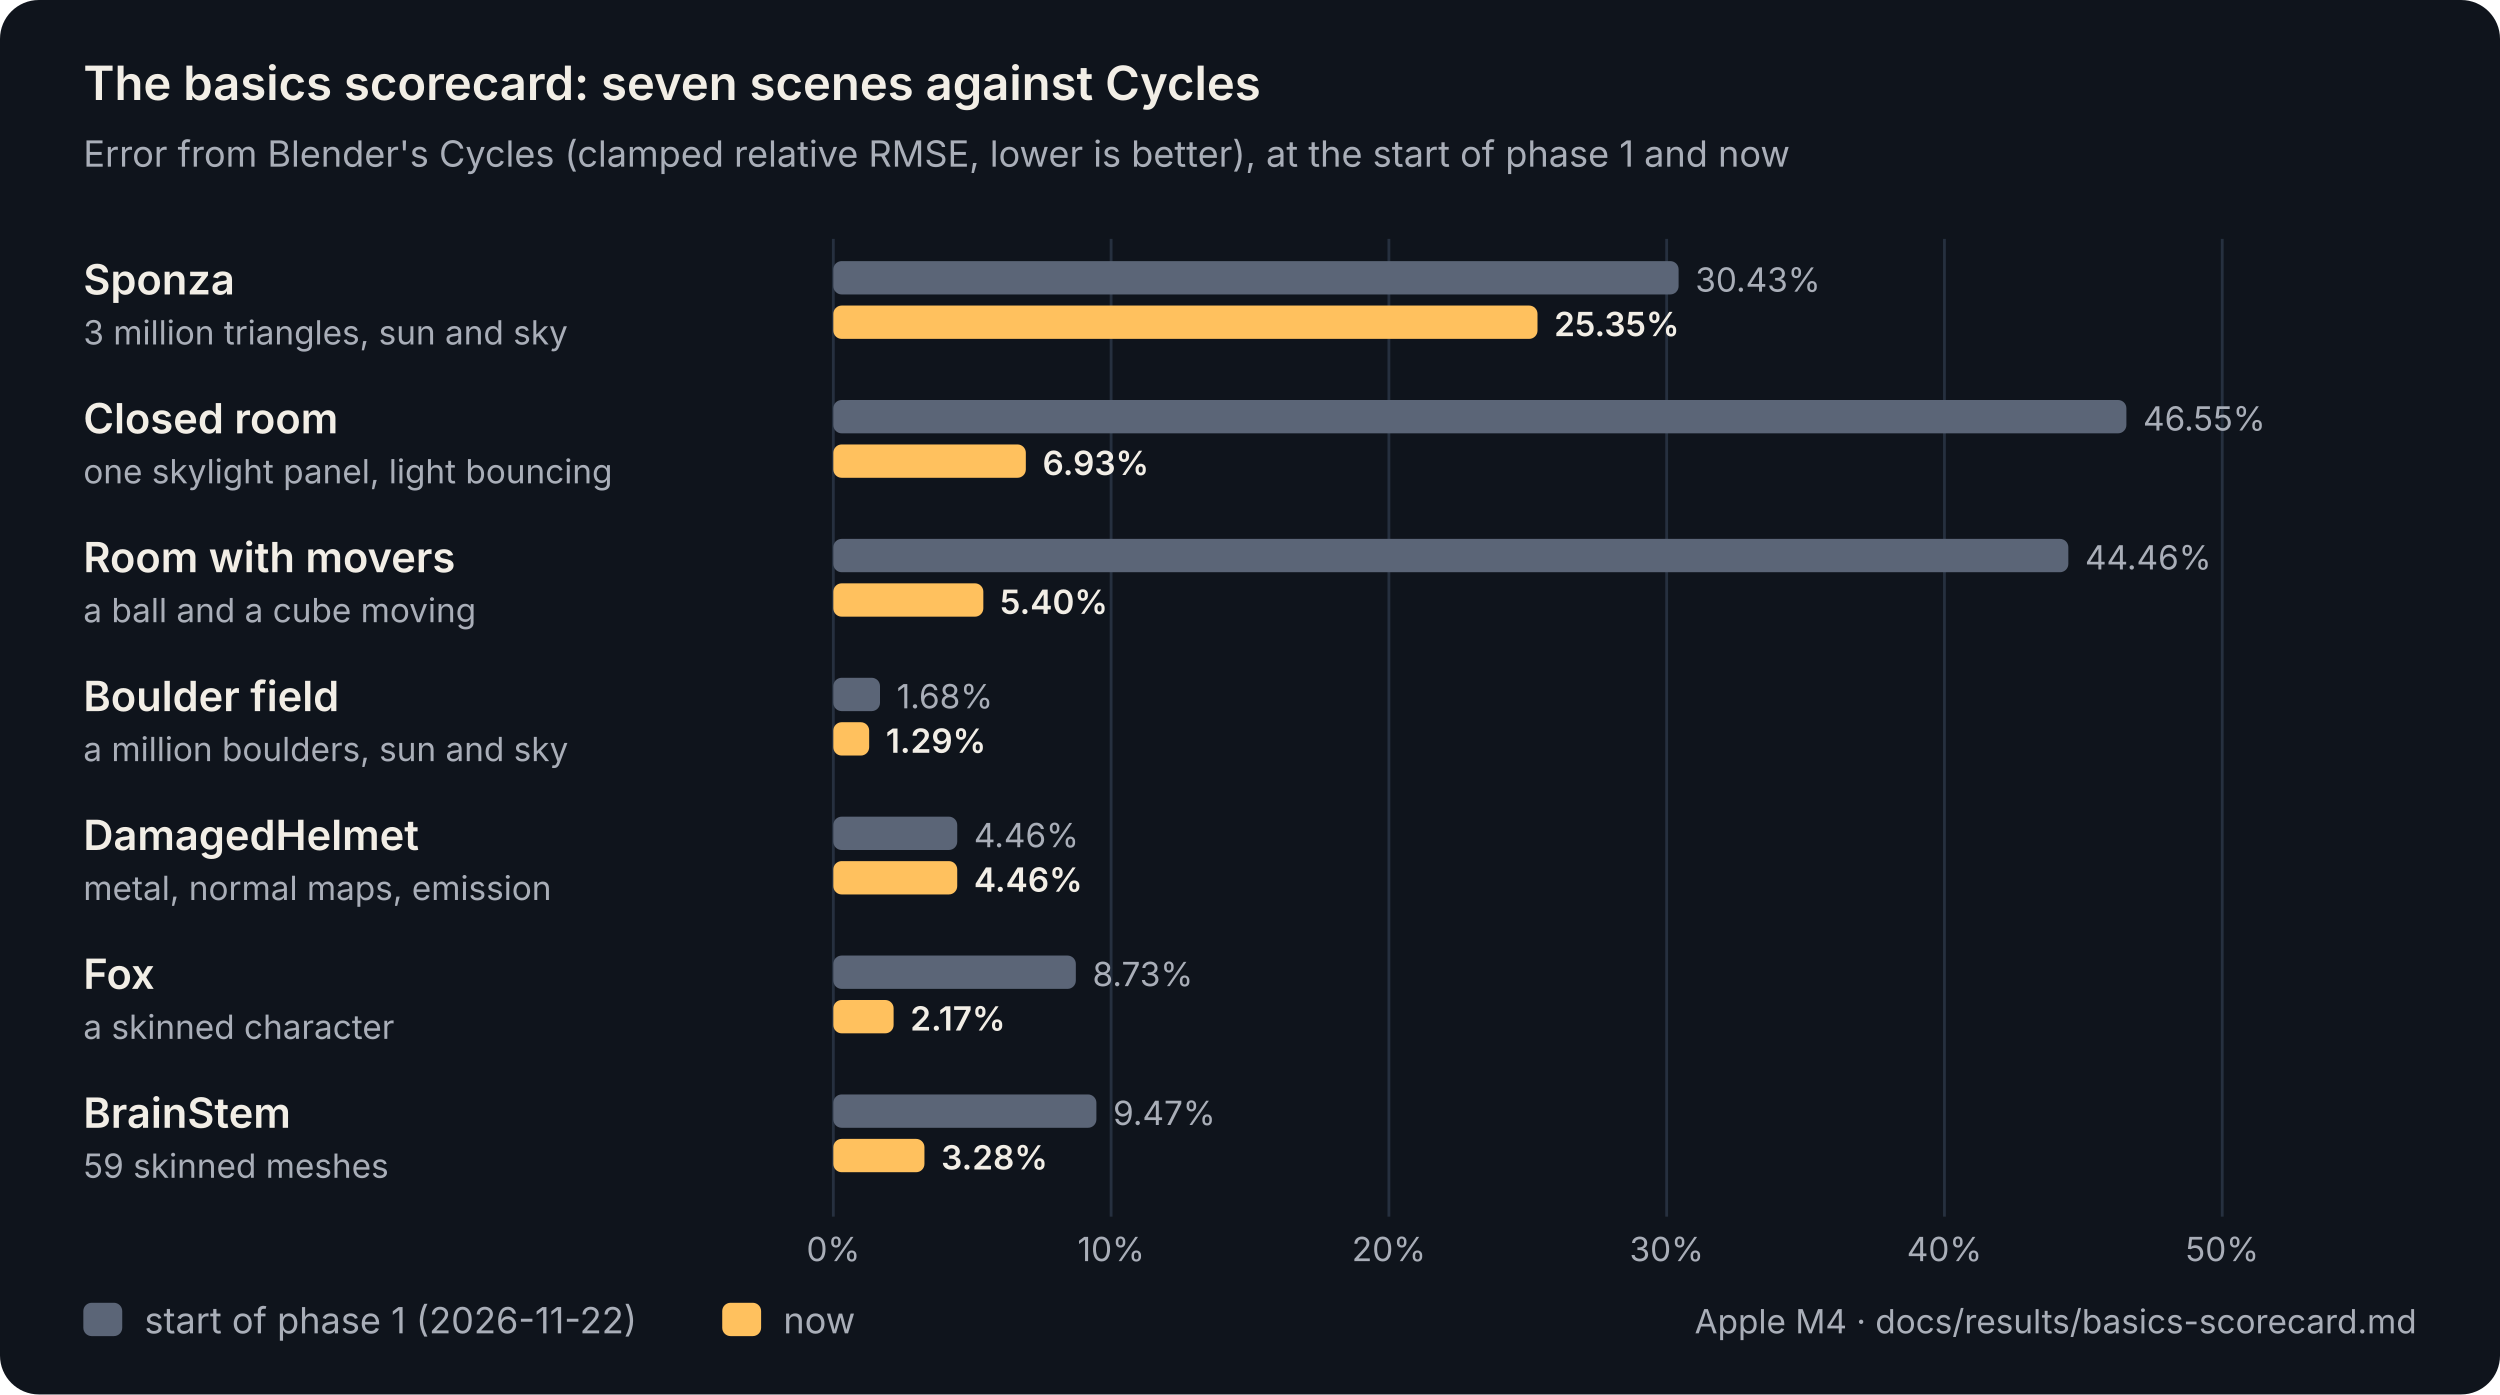
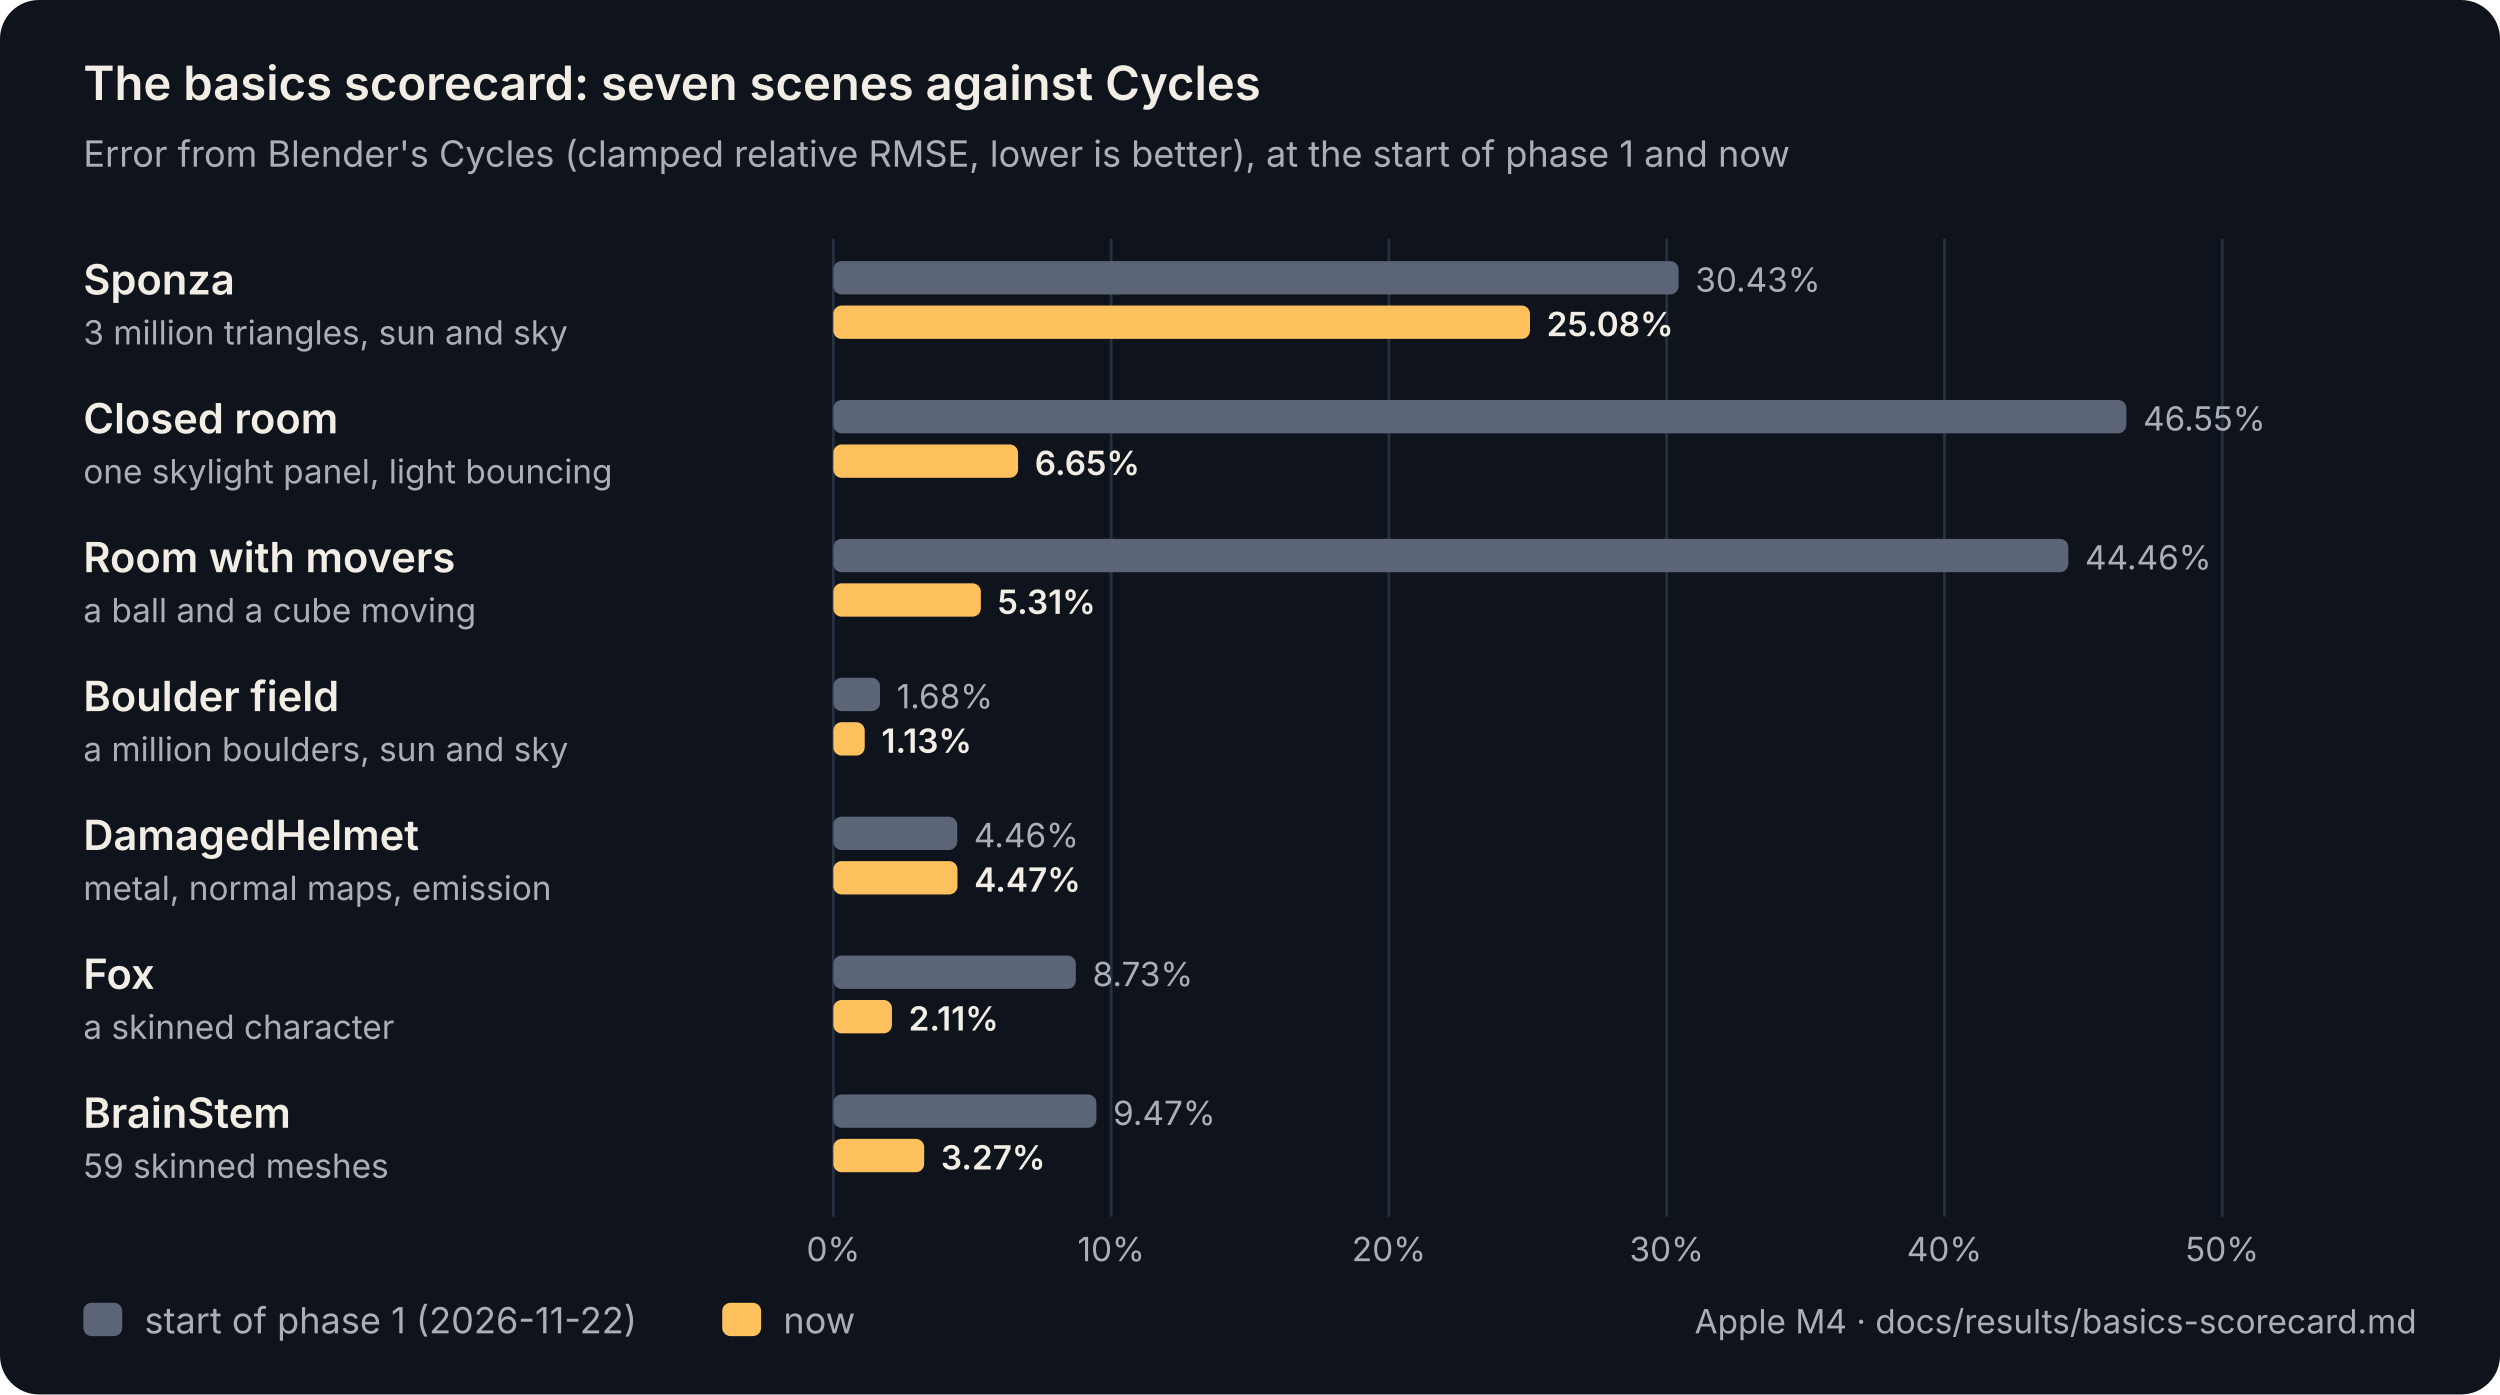
<svg xmlns="http://www.w3.org/2000/svg" width="900" height="502" viewBox="0 0 900 502" role="img" aria-label="The basics scorecard against Cycles">
  <rect width="900" height="502" rx="14" fill="#0f141c" />
  <text x="30" y="36" font-family="Inter, 'Helvetica Neue', Helvetica, Arial, sans-serif" font-size="17" font-weight="600" fill="#f2eee6" text-anchor="start">The basics scorecard: seven scenes against Cycles</text>
  <text x="30" y="60" font-family="Inter, 'Helvetica Neue', Helvetica, Arial, sans-serif" font-size="13" font-weight="400" fill="#a9aeb8" text-anchor="start">Error from Blender's Cycles (clamped relative RMSE, lower is better), at the start of phase 1 and now</text>
  <line x1="300.0" y1="86" x2="300.0" y2="438" stroke="#26303f" stroke-width="1" />
  <text x="300.0" y="454" font-family="Inter, 'Helvetica Neue', Helvetica, Arial, sans-serif" font-size="12" font-weight="400" fill="#a9aeb8" text-anchor="middle">0%</text>
  <line x1="400.0" y1="86" x2="400.0" y2="438" stroke="#26303f" stroke-width="1" />
  <text x="400.0" y="454" font-family="Inter, 'Helvetica Neue', Helvetica, Arial, sans-serif" font-size="12" font-weight="400" fill="#a9aeb8" text-anchor="middle">10%</text>
  <line x1="500.0" y1="86" x2="500.0" y2="438" stroke="#26303f" stroke-width="1" />
  <text x="500.0" y="454" font-family="Inter, 'Helvetica Neue', Helvetica, Arial, sans-serif" font-size="12" font-weight="400" fill="#a9aeb8" text-anchor="middle">20%</text>
  <line x1="600.0" y1="86" x2="600.0" y2="438" stroke="#26303f" stroke-width="1" />
  <text x="600.0" y="454" font-family="Inter, 'Helvetica Neue', Helvetica, Arial, sans-serif" font-size="12" font-weight="400" fill="#a9aeb8" text-anchor="middle">30%</text>
  <line x1="700.0" y1="86" x2="700.0" y2="438" stroke="#26303f" stroke-width="1" />
  <text x="700.0" y="454" font-family="Inter, 'Helvetica Neue', Helvetica, Arial, sans-serif" font-size="12" font-weight="400" fill="#a9aeb8" text-anchor="middle">40%</text>
  <line x1="800.0" y1="86" x2="800.0" y2="438" stroke="#26303f" stroke-width="1" />
  <text x="800.0" y="454" font-family="Inter, 'Helvetica Neue', Helvetica, Arial, sans-serif" font-size="12" font-weight="400" fill="#a9aeb8" text-anchor="middle">50%</text>
  <text x="30" y="106" font-family="Inter, 'Helvetica Neue', Helvetica, Arial, sans-serif" font-size="15" font-weight="600" fill="#f2eee6" text-anchor="start">Sponza</text>
  <text x="30" y="124" font-family="Inter, 'Helvetica Neue', Helvetica, Arial, sans-serif" font-size="12" font-weight="400" fill="#a9aeb8" text-anchor="start">3 million triangles, sun and sky</text>
  <rect x="300" y="94" width="304.3" height="12" rx="3" fill="#5b6577" />
  <text x="610.3" y="105" font-family="Inter, 'Helvetica Neue', Helvetica, Arial, sans-serif" font-size="12" font-weight="400" fill="#a9aeb8" text-anchor="start">30.43%</text>
-   <rect x="300" y="110" width="253.5" height="12" rx="3" fill="#ffc15e" />
-   <text x="559.5" y="121" font-family="Inter, 'Helvetica Neue', Helvetica, Arial, sans-serif" font-size="12" font-weight="600" fill="#f2eee6" text-anchor="start">25.35%</text>
+   <rect x="300" y="110" width="250.8" height="12" rx="3" fill="#ffc15e" />
+   <text x="556.8" y="121" font-family="Inter, 'Helvetica Neue', Helvetica, Arial, sans-serif" font-size="12" font-weight="600" fill="#f2eee6" text-anchor="start">25.08%</text>
  <text x="30" y="156" font-family="Inter, 'Helvetica Neue', Helvetica, Arial, sans-serif" font-size="15" font-weight="600" fill="#f2eee6" text-anchor="start">Closed room</text>
  <text x="30" y="174" font-family="Inter, 'Helvetica Neue', Helvetica, Arial, sans-serif" font-size="12" font-weight="400" fill="#a9aeb8" text-anchor="start">one skylight panel, light bouncing</text>
  <rect x="300" y="144" width="465.5" height="12" rx="3" fill="#5b6577" />
  <text x="771.5" y="155" font-family="Inter, 'Helvetica Neue', Helvetica, Arial, sans-serif" font-size="12" font-weight="400" fill="#a9aeb8" text-anchor="start">46.55%</text>
-   <rect x="300" y="160" width="69.3" height="12" rx="3" fill="#ffc15e" />
-   <text x="375.3" y="171" font-family="Inter, 'Helvetica Neue', Helvetica, Arial, sans-serif" font-size="12" font-weight="600" fill="#f2eee6" text-anchor="start">6.93%</text>
+   <rect x="300" y="160" width="66.5" height="12" rx="3" fill="#ffc15e" />
+   <text x="372.5" y="171" font-family="Inter, 'Helvetica Neue', Helvetica, Arial, sans-serif" font-size="12" font-weight="600" fill="#f2eee6" text-anchor="start">6.65%</text>
  <text x="30" y="206" font-family="Inter, 'Helvetica Neue', Helvetica, Arial, sans-serif" font-size="15" font-weight="600" fill="#f2eee6" text-anchor="start">Room with movers</text>
  <text x="30" y="224" font-family="Inter, 'Helvetica Neue', Helvetica, Arial, sans-serif" font-size="12" font-weight="400" fill="#a9aeb8" text-anchor="start">a ball and a cube moving</text>
  <rect x="300" y="194" width="444.6" height="12" rx="3" fill="#5b6577" />
  <text x="750.6" y="205" font-family="Inter, 'Helvetica Neue', Helvetica, Arial, sans-serif" font-size="12" font-weight="400" fill="#a9aeb8" text-anchor="start">44.46%</text>
-   <rect x="300" y="210" width="54.0" height="12" rx="3" fill="#ffc15e" />
-   <text x="360.0" y="221" font-family="Inter, 'Helvetica Neue', Helvetica, Arial, sans-serif" font-size="12" font-weight="600" fill="#f2eee6" text-anchor="start">5.40%</text>
+   <rect x="300" y="210" width="53.1" height="12" rx="3" fill="#ffc15e" />
+   <text x="359.1" y="221" font-family="Inter, 'Helvetica Neue', Helvetica, Arial, sans-serif" font-size="12" font-weight="600" fill="#f2eee6" text-anchor="start">5.31%</text>
  <text x="30" y="256" font-family="Inter, 'Helvetica Neue', Helvetica, Arial, sans-serif" font-size="15" font-weight="600" fill="#f2eee6" text-anchor="start">Boulder field</text>
  <text x="30" y="274" font-family="Inter, 'Helvetica Neue', Helvetica, Arial, sans-serif" font-size="12" font-weight="400" fill="#a9aeb8" text-anchor="start">a million boulders, sun and sky</text>
  <rect x="300" y="244" width="16.8" height="12" rx="3" fill="#5b6577" />
  <text x="322.8" y="255" font-family="Inter, 'Helvetica Neue', Helvetica, Arial, sans-serif" font-size="12" font-weight="400" fill="#a9aeb8" text-anchor="start">1.68%</text>
-   <rect x="300" y="260" width="12.9" height="12" rx="3" fill="#ffc15e" />
-   <text x="318.9" y="271" font-family="Inter, 'Helvetica Neue', Helvetica, Arial, sans-serif" font-size="12" font-weight="600" fill="#f2eee6" text-anchor="start">1.29%</text>
+   <rect x="300" y="260" width="11.3" height="12" rx="3" fill="#ffc15e" />
+   <text x="317.3" y="271" font-family="Inter, 'Helvetica Neue', Helvetica, Arial, sans-serif" font-size="12" font-weight="600" fill="#f2eee6" text-anchor="start">1.13%</text>
  <text x="30" y="306" font-family="Inter, 'Helvetica Neue', Helvetica, Arial, sans-serif" font-size="15" font-weight="600" fill="#f2eee6" text-anchor="start">DamagedHelmet</text>
  <text x="30" y="324" font-family="Inter, 'Helvetica Neue', Helvetica, Arial, sans-serif" font-size="12" font-weight="400" fill="#a9aeb8" text-anchor="start">metal, normal maps, emission</text>
  <rect x="300" y="294" width="44.6" height="12" rx="3" fill="#5b6577" />
  <text x="350.6" y="305" font-family="Inter, 'Helvetica Neue', Helvetica, Arial, sans-serif" font-size="12" font-weight="400" fill="#a9aeb8" text-anchor="start">4.46%</text>
-   <rect x="300" y="310" width="44.6" height="12" rx="3" fill="#ffc15e" />
-   <text x="350.6" y="321" font-family="Inter, 'Helvetica Neue', Helvetica, Arial, sans-serif" font-size="12" font-weight="600" fill="#f2eee6" text-anchor="start">4.46%</text>
+   <rect x="300" y="310" width="44.7" height="12" rx="3" fill="#ffc15e" />
+   <text x="350.7" y="321" font-family="Inter, 'Helvetica Neue', Helvetica, Arial, sans-serif" font-size="12" font-weight="600" fill="#f2eee6" text-anchor="start">4.47%</text>
  <text x="30" y="356" font-family="Inter, 'Helvetica Neue', Helvetica, Arial, sans-serif" font-size="15" font-weight="600" fill="#f2eee6" text-anchor="start">Fox</text>
  <text x="30" y="374" font-family="Inter, 'Helvetica Neue', Helvetica, Arial, sans-serif" font-size="12" font-weight="400" fill="#a9aeb8" text-anchor="start">a skinned character</text>
  <rect x="300" y="344" width="87.3" height="12" rx="3" fill="#5b6577" />
  <text x="393.3" y="355" font-family="Inter, 'Helvetica Neue', Helvetica, Arial, sans-serif" font-size="12" font-weight="400" fill="#a9aeb8" text-anchor="start">8.73%</text>
-   <rect x="300" y="360" width="21.7" height="12" rx="3" fill="#ffc15e" />
-   <text x="327.7" y="371" font-family="Inter, 'Helvetica Neue', Helvetica, Arial, sans-serif" font-size="12" font-weight="600" fill="#f2eee6" text-anchor="start">2.17%</text>
+   <rect x="300" y="360" width="21.1" height="12" rx="3" fill="#ffc15e" />
+   <text x="327.1" y="371" font-family="Inter, 'Helvetica Neue', Helvetica, Arial, sans-serif" font-size="12" font-weight="600" fill="#f2eee6" text-anchor="start">2.11%</text>
  <text x="30" y="406" font-family="Inter, 'Helvetica Neue', Helvetica, Arial, sans-serif" font-size="15" font-weight="600" fill="#f2eee6" text-anchor="start">BrainStem</text>
  <text x="30" y="424" font-family="Inter, 'Helvetica Neue', Helvetica, Arial, sans-serif" font-size="12" font-weight="400" fill="#a9aeb8" text-anchor="start">59 skinned meshes</text>
  <rect x="300" y="394" width="94.7" height="12" rx="3" fill="#5b6577" />
  <text x="400.7" y="405" font-family="Inter, 'Helvetica Neue', Helvetica, Arial, sans-serif" font-size="12" font-weight="400" fill="#a9aeb8" text-anchor="start">9.47%</text>
-   <rect x="300" y="410" width="32.8" height="12" rx="3" fill="#ffc15e" />
-   <text x="338.8" y="421" font-family="Inter, 'Helvetica Neue', Helvetica, Arial, sans-serif" font-size="12" font-weight="600" fill="#f2eee6" text-anchor="start">3.28%</text>
+   <rect x="300" y="410" width="32.7" height="12" rx="3" fill="#ffc15e" />
+   <text x="338.7" y="421" font-family="Inter, 'Helvetica Neue', Helvetica, Arial, sans-serif" font-size="12" font-weight="600" fill="#f2eee6" text-anchor="start">3.27%</text>
  <rect x="30" y="469" width="14" height="12" rx="3" fill="#5b6577" />
  <text x="52" y="480" font-family="Inter, 'Helvetica Neue', Helvetica, Arial, sans-serif" font-size="13" font-weight="400" fill="#a9aeb8" text-anchor="start">start of phase 1 (2026-11-22)</text>
  <rect x="260" y="469" width="14" height="12" rx="3" fill="#ffc15e" />
  <text x="282" y="480" font-family="Inter, 'Helvetica Neue', Helvetica, Arial, sans-serif" font-size="13" font-weight="400" fill="#a9aeb8" text-anchor="start">now</text>
  <text x="870" y="480" font-family="Inter, 'Helvetica Neue', Helvetica, Arial, sans-serif" font-size="12" font-weight="400" fill="#a9aeb8" text-anchor="end">Apple M4 · docs/results/basics-scorecard.md</text>
</svg>
